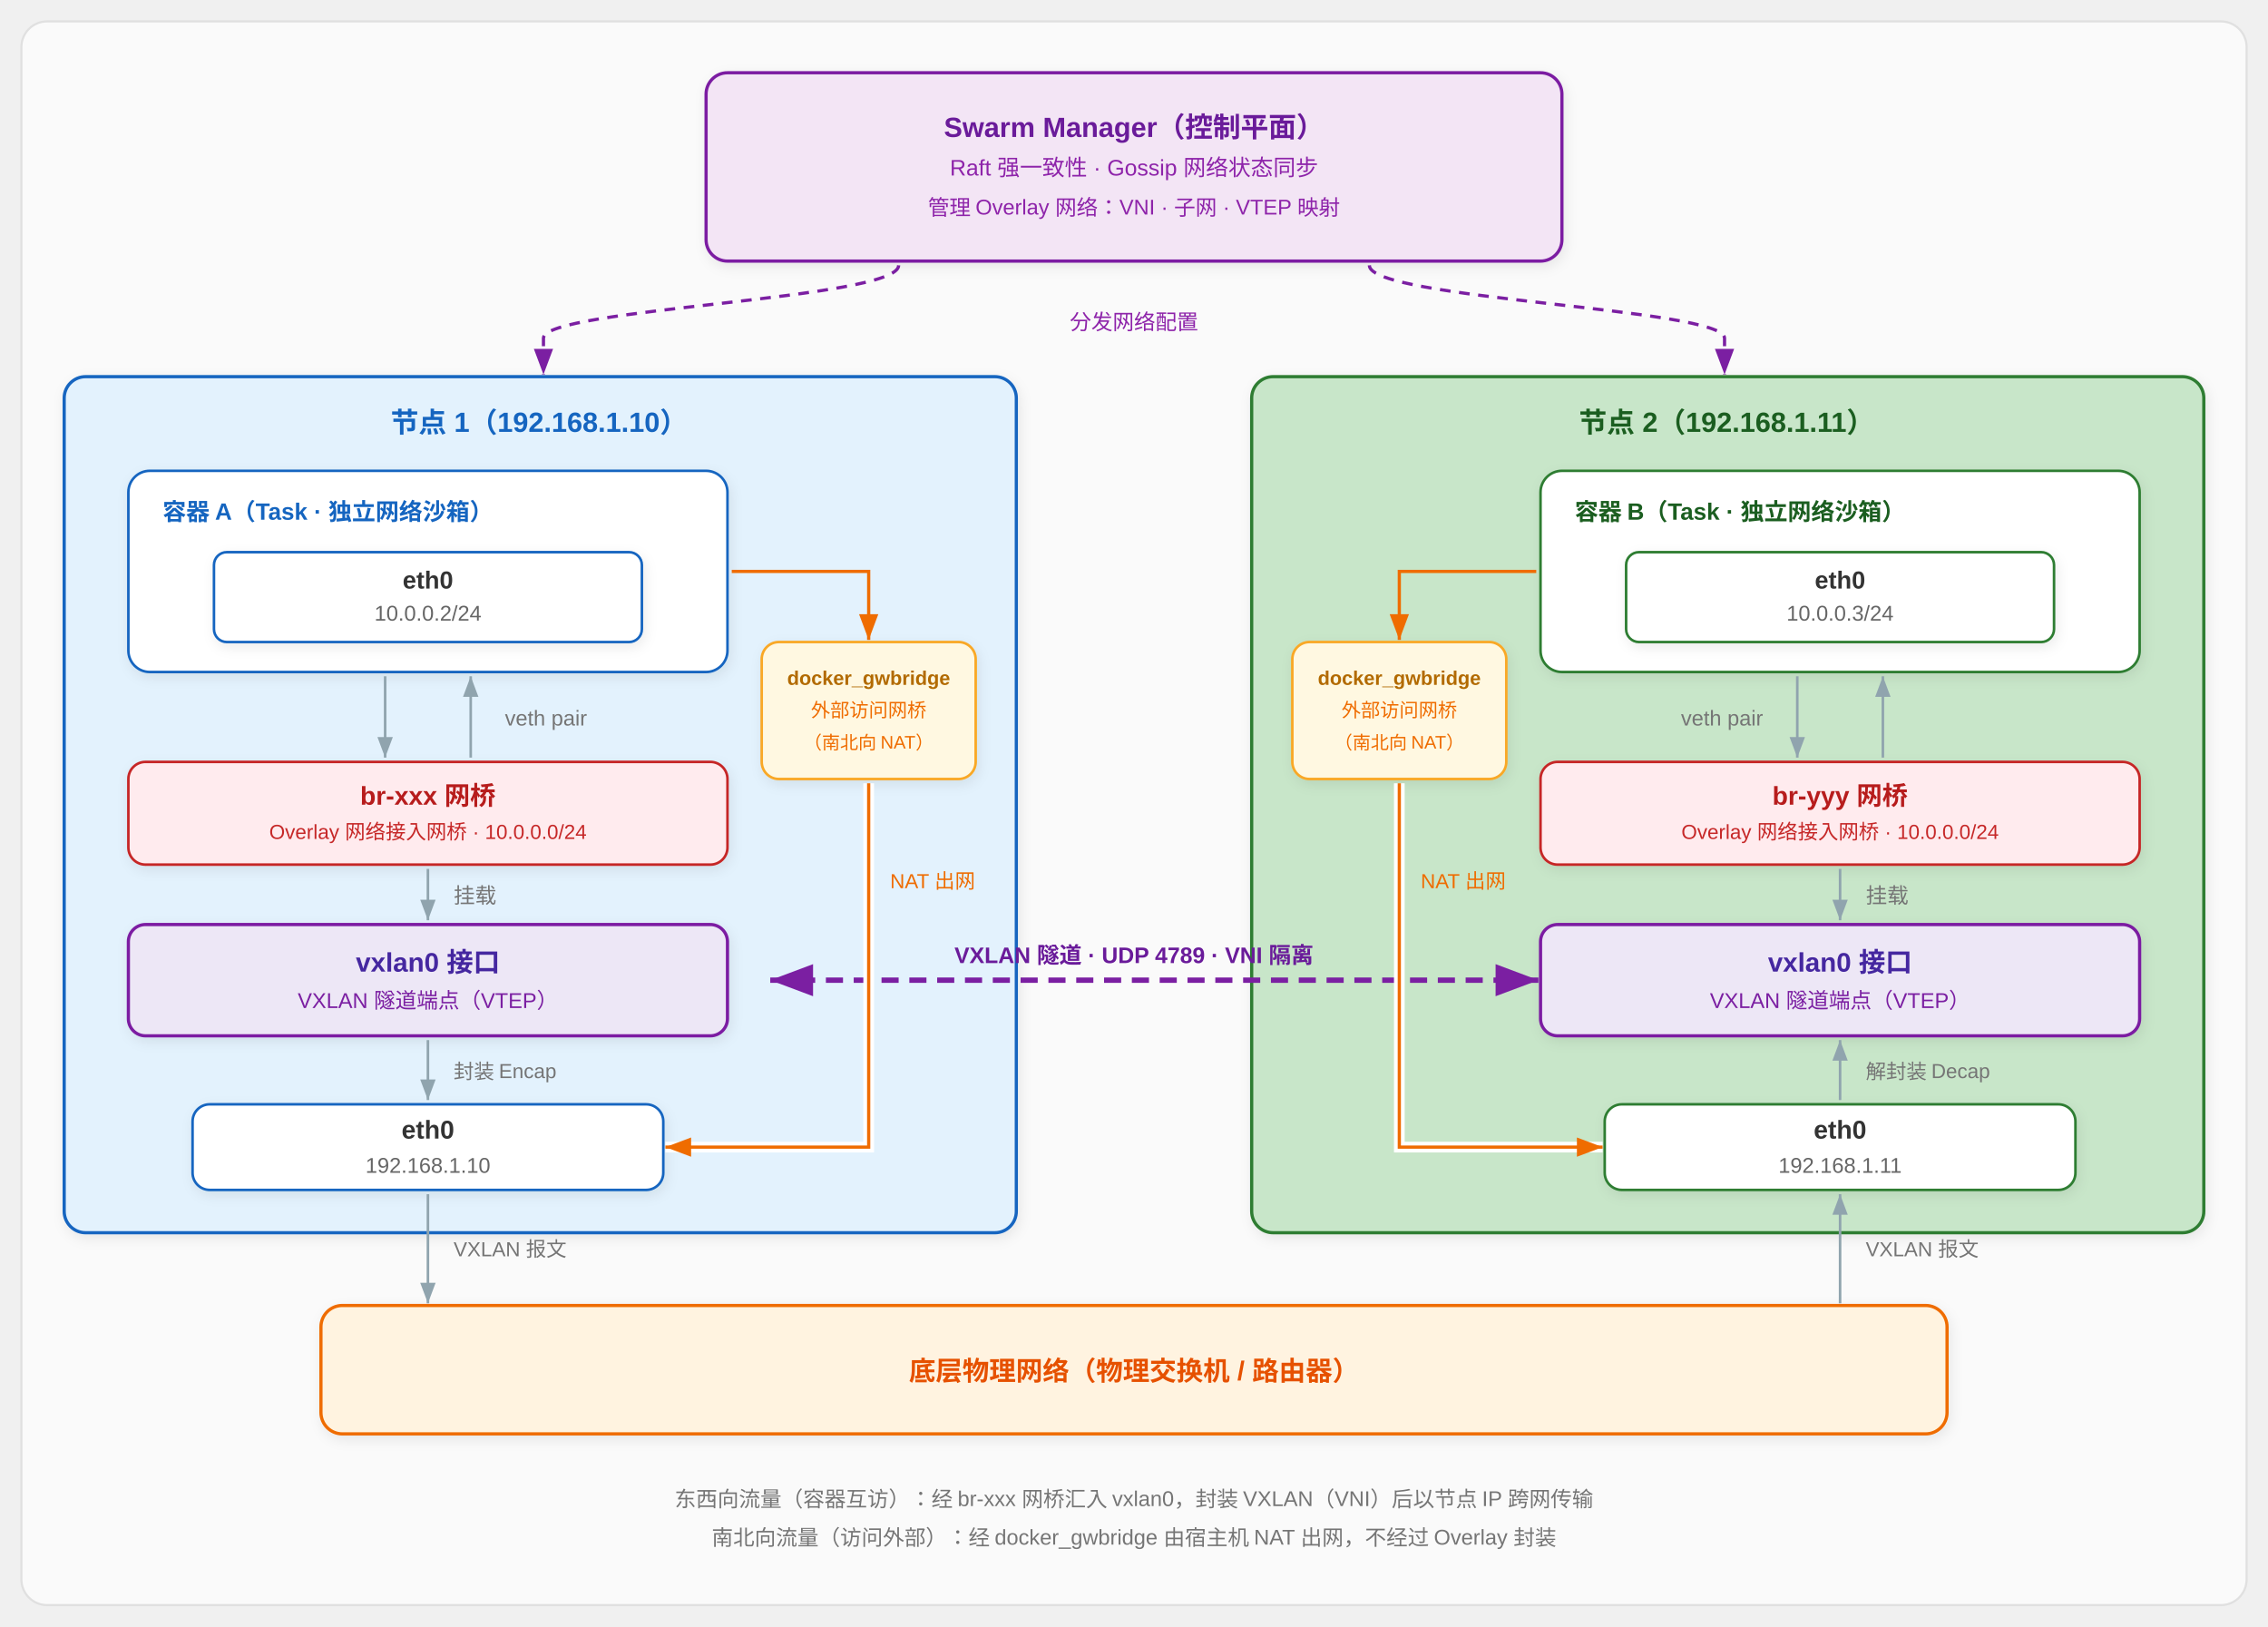
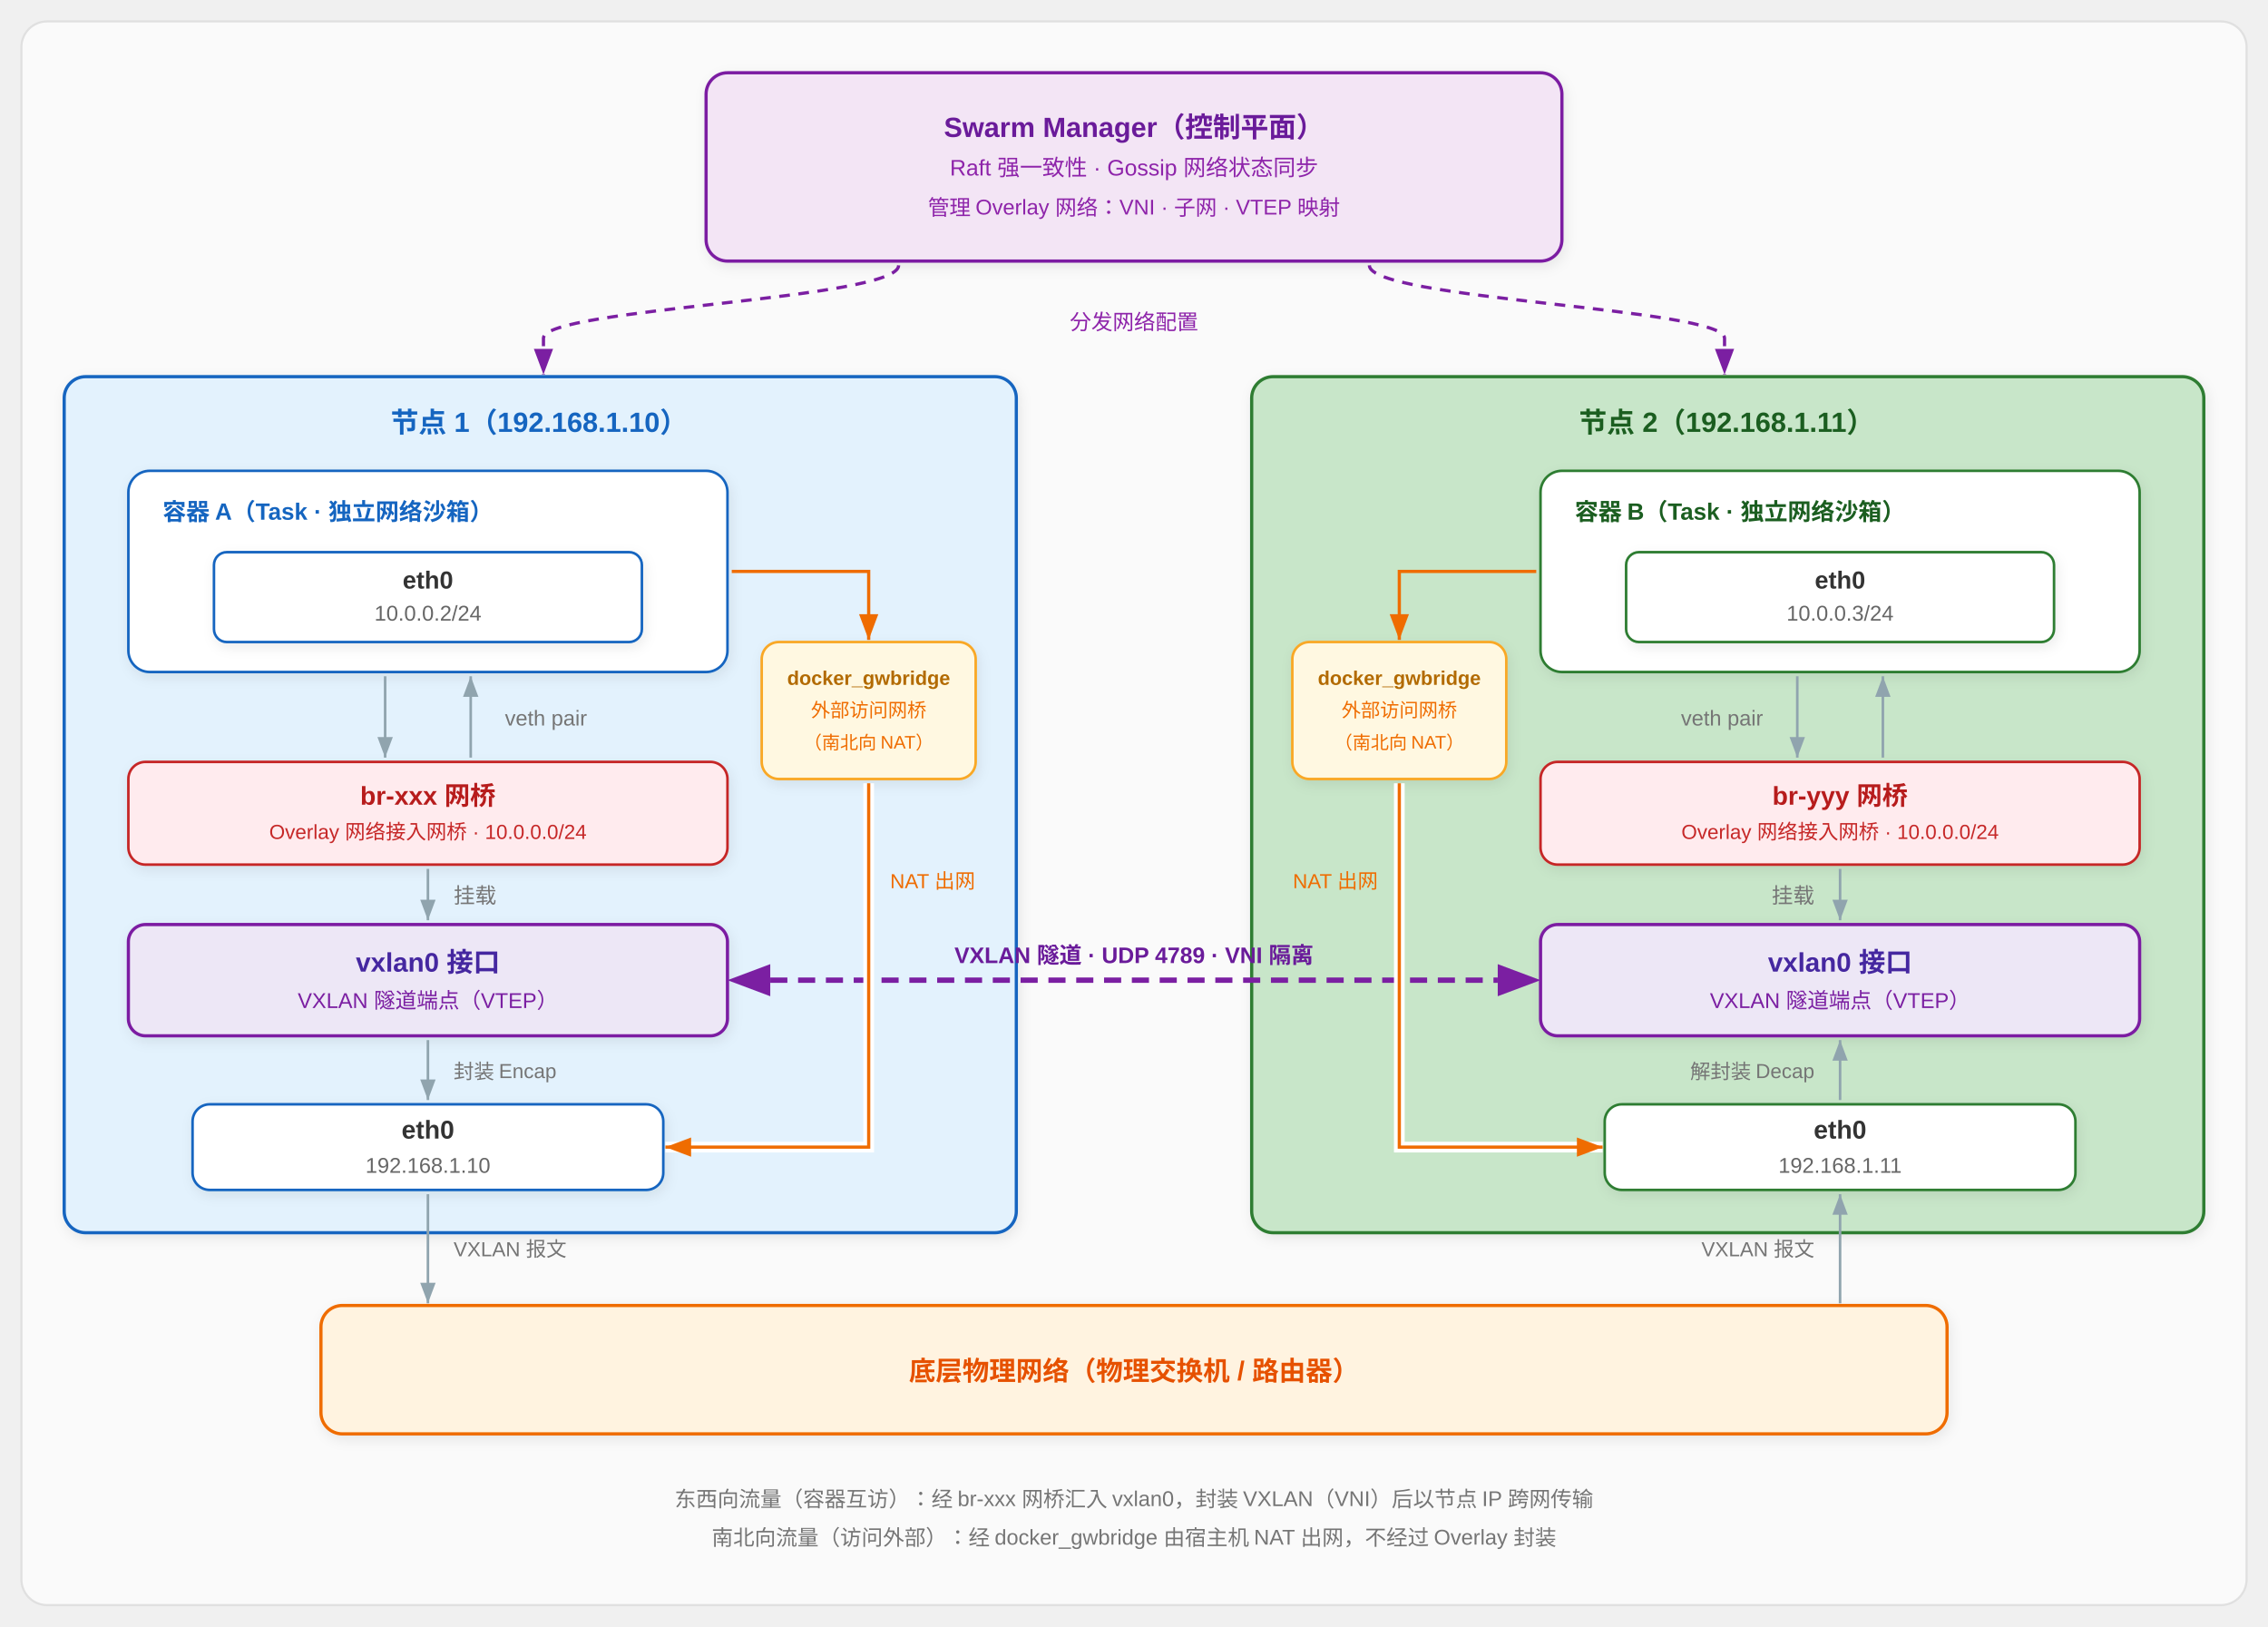
<svg xmlns="http://www.w3.org/2000/svg" viewBox="0 0 1060 760" font-family="'Segoe UI',Arial,sans-serif">
  <defs>
    <filter id="s1" x="-20%" y="-20%" width="140%" height="140%">
      <feDropShadow dx="1" dy="2" flood-color="#000" flood-opacity="0.08" stdDeviation="3" />
    </filter>
    <marker id="ah" markerWidth="8" markerHeight="6" refX="8" refY="3" orient="auto">
      <path d="M0,0 L8,3 L0,6Z" fill="#90A4AE" />
    </marker>
    <marker id="ahv" markerWidth="8" markerHeight="6" refX="8" refY="3" orient="auto">
      <path d="M0,0 L8,3 L0,6Z" fill="#7B1FA2" />
    </marker>
-     <marker id="ahvr" markerWidth="8" markerHeight="6" refX="0" refY="3" orient="auto">
+     <marker id="ahvr" markerWidth="8" markerHeight="6" refX="8" refY="3" orient="auto">
      <path d="M8,0 L0,3 L8,6Z" fill="#7B1FA2" />
+     </marker>
+     <marker id="ahv0" markerWidth="8" markerHeight="6" refX="0" refY="3" orient="auto">
+       <path d="M0,0 L8,3 L0,6Z" fill="#7B1FA2" />
    </marker>
    <marker id="aho" markerWidth="8" markerHeight="6" refX="8" refY="3" orient="auto">
      <path d="M0,0 L8,3 L0,6Z" fill="#EF6C00" />
    </marker>
  </defs>
  <rect x="10" y="10" width="1040" height="740" rx="12" fill="#FAFAFA" stroke="#E0E0E0" stroke-width="1" />
  <rect x="330" y="34" width="400" height="88" rx="10" fill="#F3E5F5" stroke="#7B1FA2" stroke-width="1.5" filter="url(#s1)" />
  <text x="530" y="64" text-anchor="middle" font-size="13" font-weight="bold" fill="#6A1B9A">Swarm Manager（控制平面）</text>
  <text x="530" y="82" text-anchor="middle" font-size="10.5" fill="#8E24AA">Raft 强一致性 · Gossip 网络状态同步</text>
  <text x="530" y="100.5" text-anchor="middle" font-size="10" fill="#8E24AA">管理 Overlay 网络：VNI · 子网 · VTEP 映射</text>
  <rect x="30" y="176" width="445" height="400" rx="10" fill="#E3F2FD" stroke="#1565C0" stroke-width="1.5" filter="url(#s1)" />
  <text x="252" y="202" text-anchor="middle" font-size="13" font-weight="bold" fill="#1565C0">节点 1（192.168.1.10）</text>
  <rect x="60" y="220" width="280" height="94" rx="10" fill="#FFFFFF" stroke="#1565C0" stroke-width="1.2" filter="url(#s1)" />
  <text x="76" y="243" text-anchor="start" font-size="11" font-weight="600" fill="#1565C0">容器 A（Task · 独立网络沙箱）</text>
  <rect x="100" y="258" width="200" height="42" rx="6" fill="#FFFFFF" stroke="#1565C0" stroke-width="1.2" filter="url(#s1)" />
  <text x="200" y="275" text-anchor="middle" font-size="11.5" font-weight="600" fill="#333333">eth0</text>
  <text x="200" y="290" text-anchor="middle" font-size="10" fill="#666666">10.0.0.2/24</text>
  <rect x="60" y="356" width="280" height="48" rx="8" fill="#FFEBEE" stroke="#C62828" stroke-width="1.2" filter="url(#s1)" />
  <text x="200" y="376" text-anchor="middle" font-size="12" font-weight="600" fill="#B71C1C">br-xxx 网桥</text>
  <text x="200" y="392" text-anchor="middle" font-size="9.5" fill="#C62828">Overlay 网络接入网桥 · 10.0.0.0/24</text>
  <rect x="60" y="432" width="280" height="52" rx="8" fill="#EDE7F6" stroke="#7B1FA2" stroke-width="1.5" filter="url(#s1)" />
  <text x="200" y="454" text-anchor="middle" font-size="12.5" font-weight="600" fill="#4527A0">vxlan0 接口</text>
  <text x="200" y="471" text-anchor="middle" font-size="10" fill="#7B1FA2">VXLAN 隧道端点（VTEP）</text>
  <rect x="356" y="300" width="100" height="64" rx="8" fill="#FFF8E1" stroke="#F9A825" stroke-width="1.2" filter="url(#s1)" />
  <text x="406" y="320" text-anchor="middle" font-size="9.2" font-weight="600" fill="#B26A00">docker_gwbridge</text>
  <text x="406" y="335" text-anchor="middle" font-size="9" fill="#EF6C00">外部访问网桥</text>
  <text x="406" y="350" text-anchor="middle" font-size="8.5" fill="#EF6C00">（南北向 NAT）</text>
  <rect x="90" y="516" width="220" height="40" rx="8" fill="#FFFFFF" stroke="#1565C0" stroke-width="1.2" filter="url(#s1)" />
  <text x="200" y="532" text-anchor="middle" font-size="12" font-weight="600" fill="#333333">eth0</text>
  <text x="200" y="548" text-anchor="middle" font-size="10" fill="#666666">192.168.1.10</text>
  <rect x="585" y="176" width="445" height="400" rx="10" fill="#C8E6C9" stroke="#2E7D32" stroke-width="1.5" filter="url(#s1)" />
  <text x="807" y="202" text-anchor="middle" font-size="13" font-weight="bold" fill="#1B5E20">节点 2（192.168.1.11）</text>
  <rect x="720" y="220" width="280" height="94" rx="10" fill="#FFFFFF" stroke="#2E7D32" stroke-width="1.2" filter="url(#s1)" />
  <text x="736" y="243" text-anchor="start" font-size="11" font-weight="600" fill="#1B5E20">容器 B（Task · 独立网络沙箱）</text>
  <rect x="760" y="258" width="200" height="42" rx="6" fill="#FFFFFF" stroke="#2E7D32" stroke-width="1.2" filter="url(#s1)" />
  <text x="860" y="275" text-anchor="middle" font-size="11.5" font-weight="600" fill="#333333">eth0</text>
  <text x="860" y="290" text-anchor="middle" font-size="10" fill="#666666">10.0.0.3/24</text>
  <rect x="720" y="356" width="280" height="48" rx="8" fill="#FFEBEE" stroke="#C62828" stroke-width="1.2" filter="url(#s1)" />
  <text x="860" y="376" text-anchor="middle" font-size="12" font-weight="600" fill="#B71C1C">br-yyy 网桥</text>
  <text x="860" y="392" text-anchor="middle" font-size="9.5" fill="#C62828">Overlay 网络接入网桥 · 10.0.0.0/24</text>
  <rect x="720" y="432" width="280" height="52" rx="8" fill="#EDE7F6" stroke="#7B1FA2" stroke-width="1.5" filter="url(#s1)" />
  <text x="860" y="454" text-anchor="middle" font-size="12.5" font-weight="600" fill="#4527A0">vxlan0 接口</text>
  <text x="860" y="471" text-anchor="middle" font-size="10" fill="#7B1FA2">VXLAN 隧道端点（VTEP）</text>
  <rect x="604" y="300" width="100" height="64" rx="8" fill="#FFF8E1" stroke="#F9A825" stroke-width="1.2" filter="url(#s1)" />
  <text x="654" y="320" text-anchor="middle" font-size="9.2" font-weight="600" fill="#B26A00">docker_gwbridge</text>
  <text x="654" y="335" text-anchor="middle" font-size="9" fill="#EF6C00">外部访问网桥</text>
  <text x="654" y="350" text-anchor="middle" font-size="8.5" fill="#EF6C00">（南北向 NAT）</text>
  <rect x="750" y="516" width="220" height="40" rx="8" fill="#FFFFFF" stroke="#2E7D32" stroke-width="1.2" filter="url(#s1)" />
  <text x="860" y="532" text-anchor="middle" font-size="12" font-weight="600" fill="#333333">eth0</text>
  <text x="860" y="548" text-anchor="middle" font-size="10" fill="#666666">192.168.1.11</text>
  <rect x="150" y="610" width="760" height="60" rx="10" fill="#FFF3E0" stroke="#EF6C00" stroke-width="1.5" filter="url(#s1)" />
  <text x="530" y="645" text-anchor="middle" font-size="12.5" font-weight="600" fill="#E65100">底层物理网络（物理交换机 / 路由器）</text>
  <path d="M420,124 C420,140 254,144 254,158 L254,175" fill="none" stroke="#7B1FA2" stroke-width="1.5" stroke-dasharray="5,4" marker-end="url(#ahv)" />
  <path d="M640,124 C640,140 806,144 806,158 L806,175" fill="none" stroke="#7B1FA2" stroke-width="1.5" stroke-dasharray="5,4" marker-end="url(#ahv)" />
  <text x="530" y="154" text-anchor="middle" font-size="10" fill="#8E24AA">分发网络配置</text>
  <line x1="180" y1="316" x2="180" y2="354" stroke="#90A4AE" stroke-width="1.2" marker-end="url(#ah)" />
  <line x1="220" y1="354" x2="220" y2="316" stroke="#90A4AE" stroke-width="1.2" marker-end="url(#ah)" />
  <text x="236" y="339" text-anchor="start" font-size="10" fill="#757575">veth pair</text>
  <line x1="840" y1="316" x2="840" y2="354" stroke="#90A4AE" stroke-width="1.2" marker-end="url(#ah)" />
  <line x1="880" y1="354" x2="880" y2="316" stroke="#90A4AE" stroke-width="1.2" marker-end="url(#ah)" />
  <text x="824" y="339" text-anchor="end" font-size="10" fill="#757575">veth pair</text>
  <line x1="200" y1="406" x2="200" y2="430" stroke="#90A4AE" stroke-width="1.2" marker-end="url(#ah)" />
  <text x="212" y="422" text-anchor="start" font-size="10" fill="#757575">挂载</text>
  <line x1="860" y1="406" x2="860" y2="430" stroke="#90A4AE" stroke-width="1.2" marker-end="url(#ah)" />
-   <text x="872" y="422" text-anchor="start" font-size="10" fill="#757575">挂载</text>
+   <text x="848" y="422" text-anchor="end" font-size="10" fill="#757575">挂载</text>
  <line x1="200" y1="486" x2="200" y2="514" stroke="#90A4AE" stroke-width="1.2" marker-end="url(#ah)" />
  <text x="212" y="504" text-anchor="start" font-size="9.5" fill="#757575">封装 Encap</text>
  <line x1="860" y1="514" x2="860" y2="486" stroke="#90A4AE" stroke-width="1.2" marker-end="url(#ah)" />
-   <text x="872" y="504" text-anchor="start" font-size="9.5" fill="#757575">解封装 Decap</text>
+   <text x="848" y="504" text-anchor="end" font-size="9.5" fill="#757575">解封装 Decap</text>
  <line x1="200" y1="558" x2="200" y2="609" stroke="#90A4AE" stroke-width="1.2" marker-end="url(#ah)" />
  <line x1="860" y1="609" x2="860" y2="558" stroke="#90A4AE" stroke-width="1.2" marker-end="url(#ah)" />
  <text x="212" y="587" text-anchor="start" font-size="9.5" fill="#757575">VXLAN 报文</text>
-   <text x="872" y="587" text-anchor="start" font-size="9.5" fill="#757575">VXLAN 报文</text>
+   <text x="848" y="587" text-anchor="end" font-size="9.5" fill="#757575">VXLAN 报文</text>
  <path d="M342,267 L406,267 L406,299" fill="none" stroke="#EF6C00" stroke-width="1.5" marker-end="url(#aho)" />
  <path d="M718,267 L654,267 L654,299" fill="none" stroke="#EF6C00" stroke-width="1.5" marker-end="url(#aho)" />
-   <line x1="360" y1="458" x2="719" y2="458" stroke="#7B1FA2" stroke-width="2.5" stroke-dasharray="8,5" marker-start="url(#ahvr)" marker-end="url(#ahv)" />
+   <line x1="360" y1="458" x2="700" y2="458" stroke="#7B1FA2" stroke-width="2.5" stroke-dasharray="8,5" marker-start="url(#ahvr)" marker-end="url(#ahv0)" />
  <text x="530" y="450" text-anchor="middle" font-size="10.5" font-weight="600" fill="#6A1B9A">VXLAN 隧道 · UDP 4789 · VNI 隔离</text>
  <path d="M406,366 L406,536 L311,536" fill="none" stroke="#FFFFFF" stroke-width="5" />
  <path d="M406,366 L406,536 L311,536" fill="none" stroke="#EF6C00" stroke-width="1.5" marker-end="url(#aho)" />
  <text x="416" y="415" text-anchor="start" font-size="9.5" fill="#EF6C00">NAT 出网</text>
  <path d="M654,366 L654,536 L749,536" fill="none" stroke="#FFFFFF" stroke-width="5" />
  <path d="M654,366 L654,536 L749,536" fill="none" stroke="#EF6C00" stroke-width="1.5" marker-end="url(#aho)" />
-   <text x="664" y="415" text-anchor="start" font-size="9.5" fill="#EF6C00">NAT 出网</text>
+   <text x="644" y="415" text-anchor="end" font-size="9.5" fill="#EF6C00">NAT 出网</text>
  <text x="530" y="704" text-anchor="middle" font-size="10" fill="#757575">东西向流量（容器互访）：经 br-xxx 网桥汇入 vxlan0，封装 VXLAN（VNI）后以节点 IP 跨网传输</text>
  <text x="530" y="722" text-anchor="middle" font-size="10" fill="#757575">南北向流量（访问外部）：经 docker_gwbridge 由宿主机 NAT 出网，不经过 Overlay 封装</text>
</svg>
